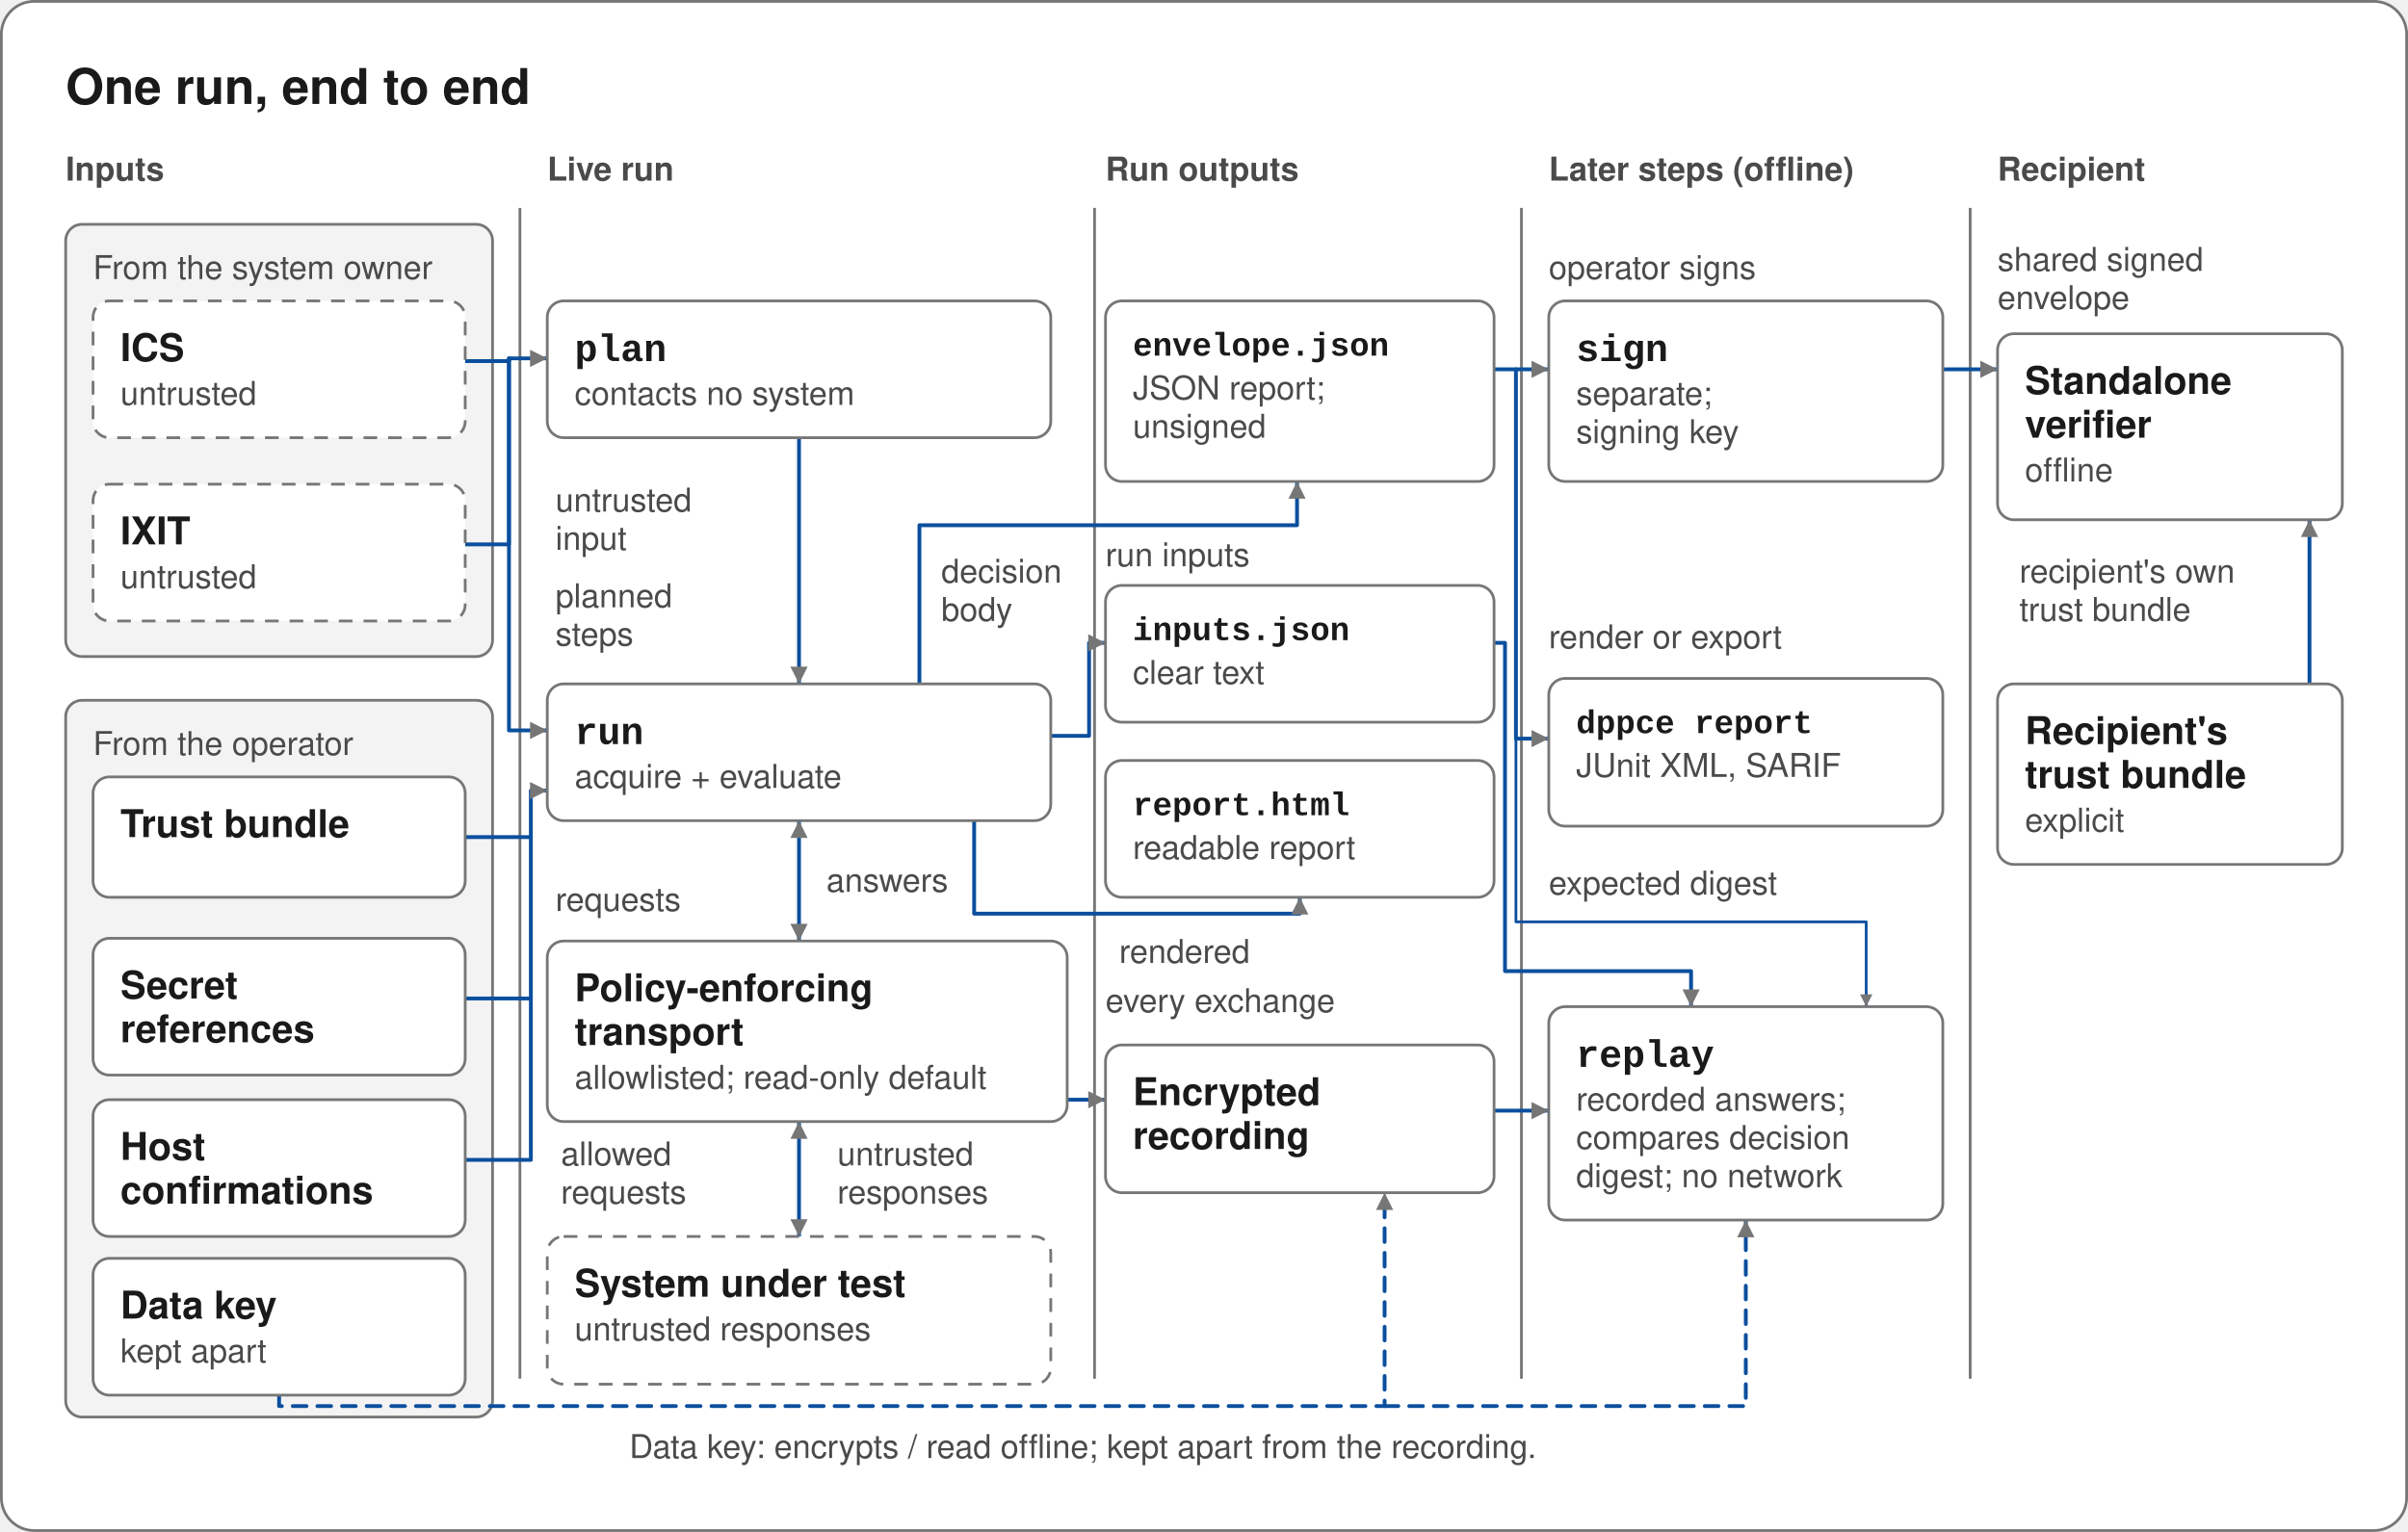
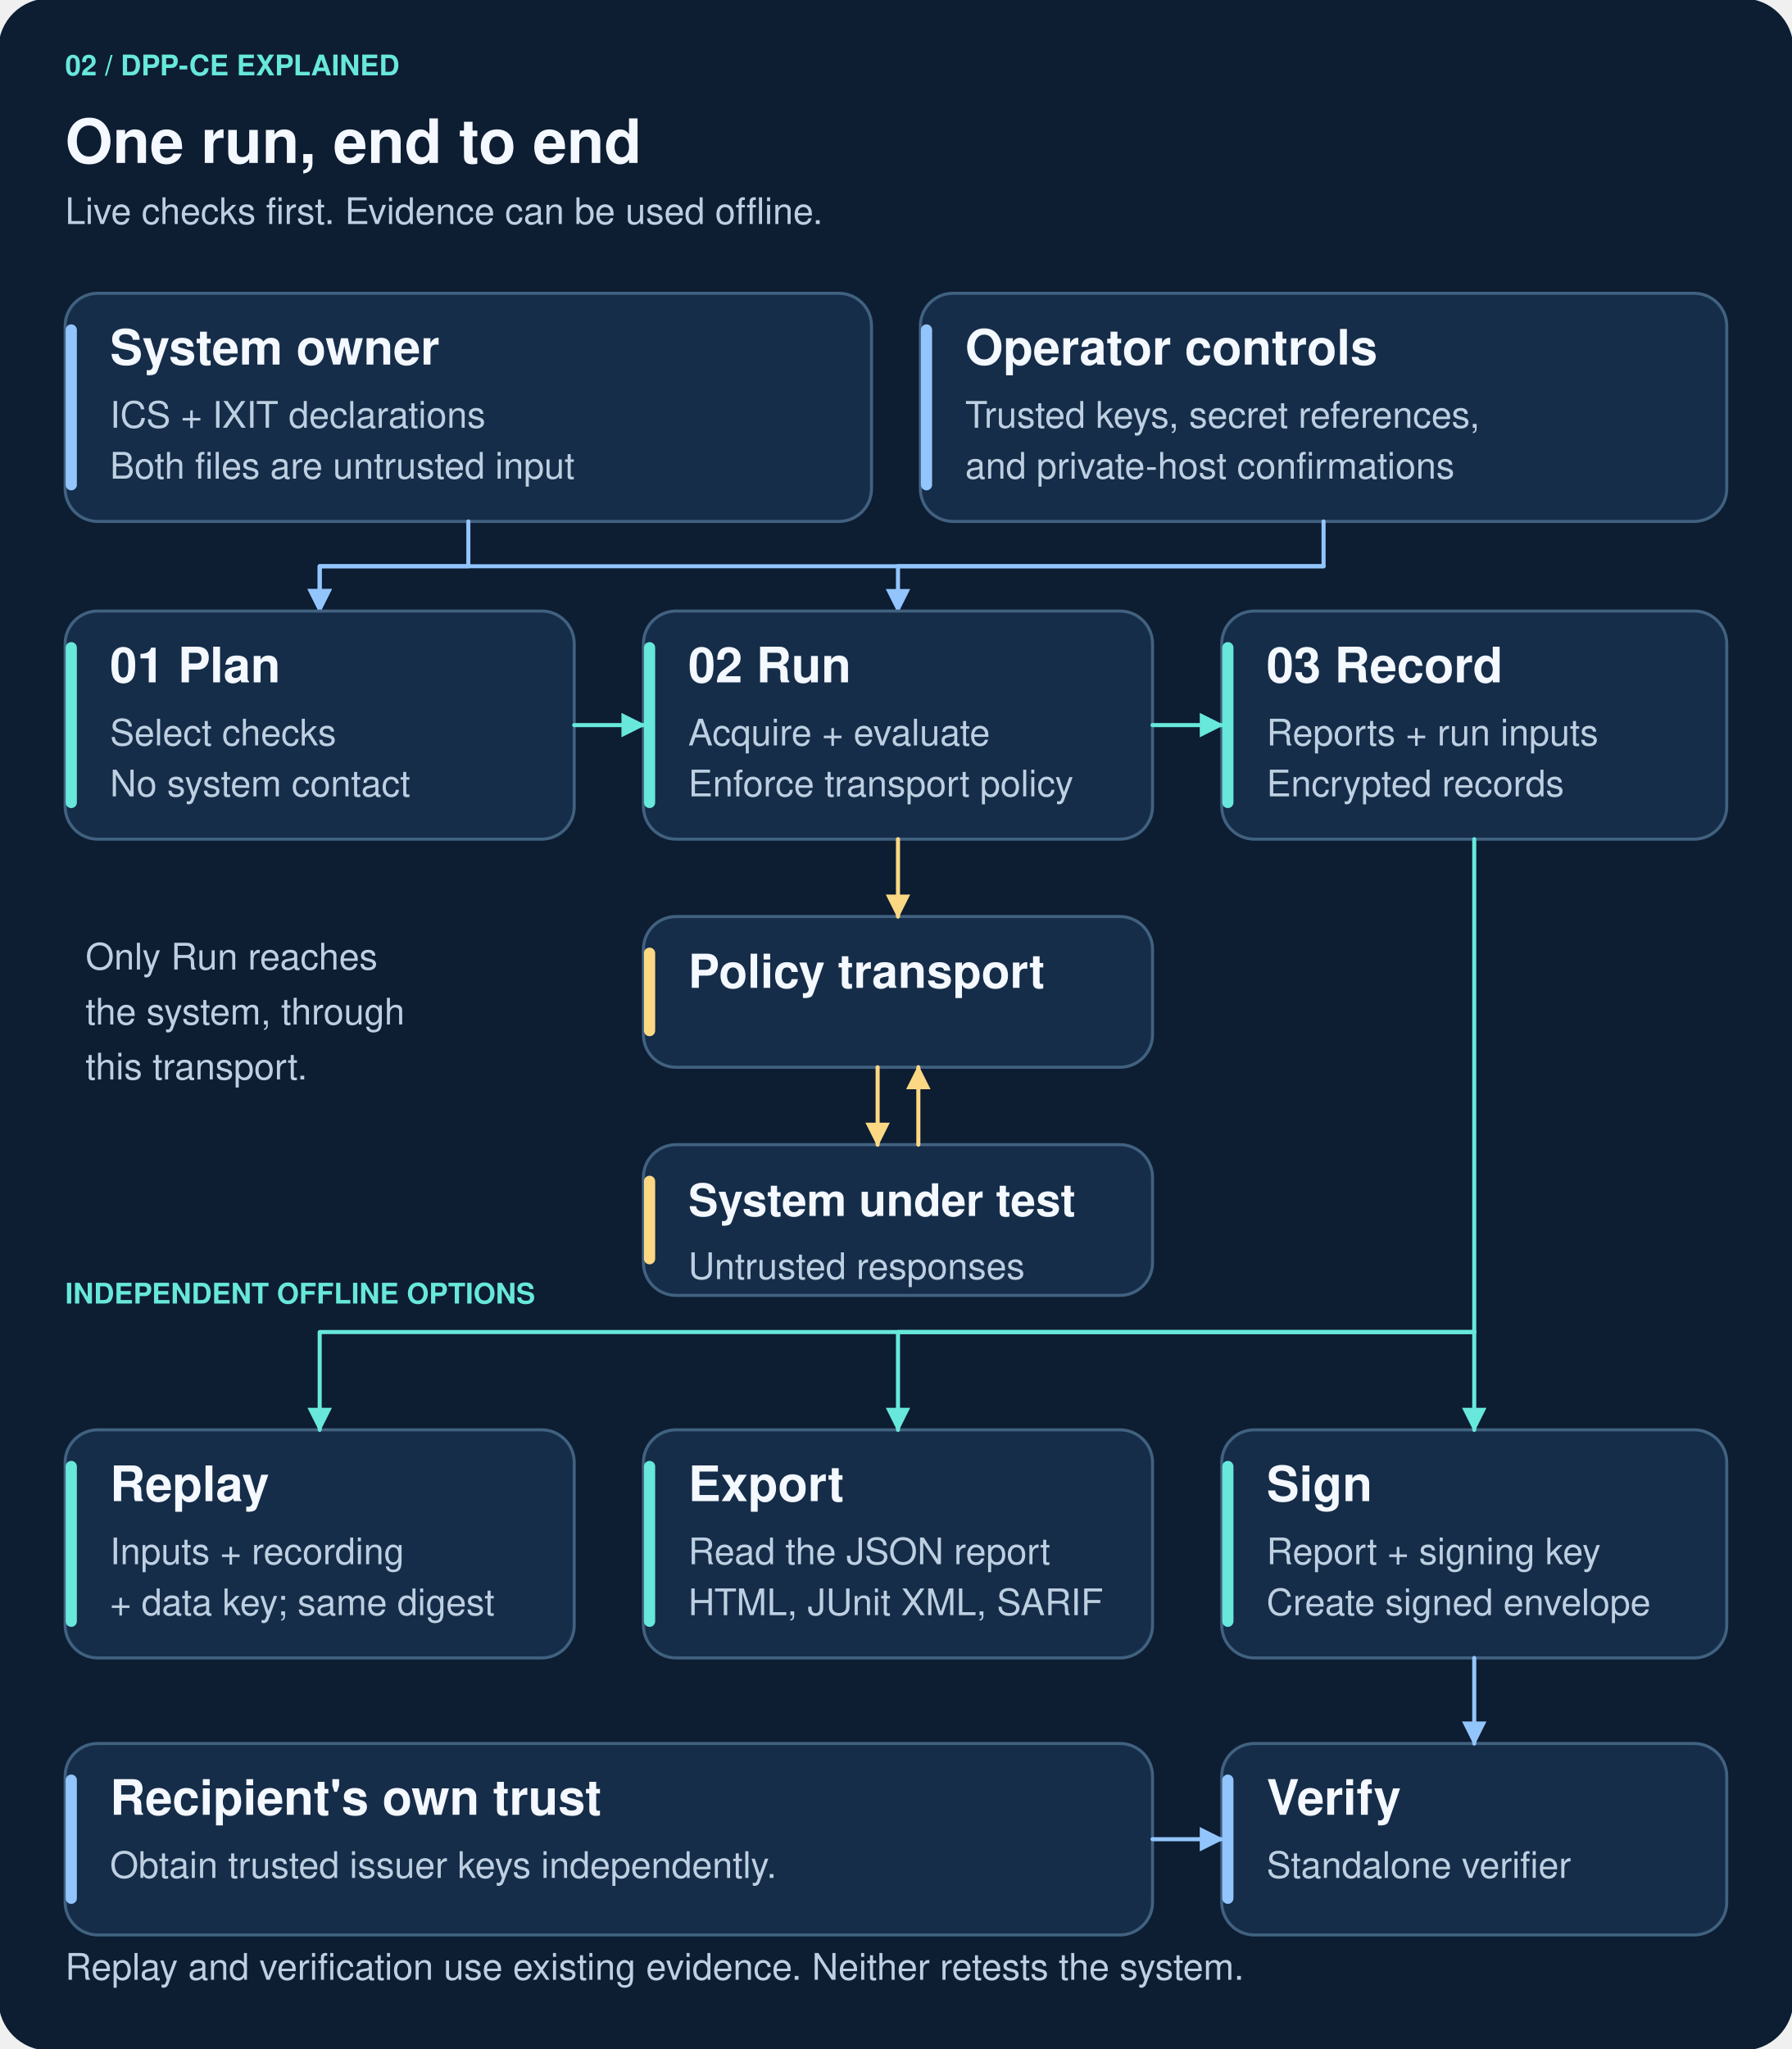
- <svg xmlns="http://www.w3.org/2000/svg" viewBox="0 0 880 560" role="img" aria-labelledby="title desc">
-   <rect x="0.5" y="0.5" width="879" height="559" rx="12" fill="#ffffff" stroke="#767676" stroke-width="1" />
+ <svg xmlns="http://www.w3.org/2000/svg" width="880" height="1006" viewBox="0 0 880 1006" role="img" aria-labelledby="title desc">
  <defs>
-     <marker id="arrow" viewBox="0 0 8 8" refX="7" refY="4" markerWidth="6" markerHeight="6" orient="auto-start-reverse" markerUnits="strokeWidth">
-       <path d="M 1 1 L 7 4 L 1 7 Z" fill="#767676" />
+     <marker id="arrow-67e8db" viewBox="0 0 10 10" refX="9" refY="5" markerWidth="6" markerHeight="6" orient="auto-start-reverse">
+       <path d="M 0 0 L 10 5 L 0 10 Z" fill="#67e8db" />
+     </marker>
+     <marker id="arrow-93c5fd" viewBox="0 0 10 10" refX="9" refY="5" markerWidth="6" markerHeight="6" orient="auto-start-reverse">
+       <path d="M 0 0 L 10 5 L 0 10 Z" fill="#93c5fd" />
+     </marker>
+     <marker id="arrow-86efc0" viewBox="0 0 10 10" refX="9" refY="5" markerWidth="6" markerHeight="6" orient="auto-start-reverse">
+       <path d="M 0 0 L 10 5 L 0 10 Z" fill="#86efc0" />
+     </marker>
+     <marker id="arrow-fda4af" viewBox="0 0 10 10" refX="9" refY="5" markerWidth="6" markerHeight="6" orient="auto-start-reverse">
+       <path d="M 0 0 L 10 5 L 0 10 Z" fill="#fda4af" />
+     </marker>
+     <marker id="arrow-fcd884" viewBox="0 0 10 10" refX="9" refY="5" markerWidth="6" markerHeight="6" orient="auto-start-reverse">
+       <path d="M 0 0 L 10 5 L 0 10 Z" fill="#fcd884" />
+     </marker>
+     <marker id="arrow-c4b5fd" viewBox="0 0 10 10" refX="9" refY="5" markerWidth="6" markerHeight="6" orient="auto-start-reverse">
+       <path d="M 0 0 L 10 5 L 0 10 Z" fill="#c4b5fd" />
+     </marker>
+     <marker id="arrow-bdcfe1" viewBox="0 0 10 10" refX="9" refY="5" markerWidth="6" markerHeight="6" orient="auto-start-reverse">
+       <path d="M 0 0 L 10 5 L 0 10 Z" fill="#bdcfe1" />
    </marker>
  </defs>
-   <g font-family="-apple-system, BlinkMacSystemFont, &quot;Segoe UI&quot;, Helvetica, Arial, sans-serif">
-     <text x="24" y="38" font-size="18" fill="#1a1a1a" font-weight="600">One run, end to end</text>
-     <path d="M 190 76 L 190 504" fill="none" stroke="#767676" stroke-width="1" />
-     <path d="M 400 76 L 400 504" fill="none" stroke="#767676" stroke-width="1" />
-     <path d="M 556 76 L 556 504" fill="none" stroke="#767676" stroke-width="1" />
-     <path d="M 720 76 L 720 504" fill="none" stroke="#767676" stroke-width="1" />
-     <text x="24" y="66" font-size="12" fill="#4a4a4a" font-weight="600">Inputs</text>
-     <text x="200" y="66" font-size="12" fill="#4a4a4a" font-weight="600">Live run</text>
-     <text x="404" y="66" font-size="12" fill="#4a4a4a" font-weight="600">Run outputs</text>
-     <text x="566" y="66" font-size="12" fill="#4a4a4a" font-weight="600">Later steps (offline)</text>
-     <text x="730" y="66" font-size="12" fill="#4a4a4a" font-weight="600">Recipient</text>
-     <rect x="24" y="82" width="156" height="158" rx="6" fill="#f3f3f3" stroke="#767676" stroke-width="1" />
-     <text x="34" y="102.0" font-size="12" fill="#4a4a4a">From the system owner</text>
-     <rect x="24" y="256" width="156" height="262" rx="6" fill="#f3f3f3" stroke="#767676" stroke-width="1" />
-     <text x="34" y="276.0" font-size="12" fill="#4a4a4a">From the operator</text>
-     <path d="M 170 132 H 186 V 131 H 200" fill="none" stroke="#0b4f9e" stroke-width="1.4" stroke-linecap="round" stroke-linejoin="round" marker-end="url(#arrow)" aria-label="ICS to plan: untrusted input" />
-     <path d="M 170 199 H 186 V 131" fill="none" stroke="#0b4f9e" stroke-width="1.4" stroke-linecap="round" stroke-linejoin="round" aria-label="IXIT to plan: untrusted input" />
-     <path d="M 186 132 V 267 H 200" fill="none" stroke="#0b4f9e" stroke-width="1.4" stroke-linecap="round" stroke-linejoin="round" marker-end="url(#arrow)" aria-label="ICS and IXIT to run: untrusted input" />
-     <text x="203" y="187" font-size="12" fill="#4a4a4a">
-       <tspan x="203" dy="0">untrusted</tspan>
-       <tspan x="203" dy="14">input</tspan>
-     </text>
-     <path d="M 292 160 V 250" fill="none" stroke="#0b4f9e" stroke-width="1.4" stroke-linecap="round" stroke-linejoin="round" marker-end="url(#arrow)" aria-label="planned steps" />
-     <text x="203" y="222" font-size="12" fill="#4a4a4a">
-       <tspan x="203" dy="0">planned</tspan>
-       <tspan x="203" dy="14">steps</tspan>
-     </text>
-     <path d="M 170 306 H 194 V 289 H 200" fill="none" stroke="#0b4f9e" stroke-width="1.4" stroke-linecap="round" stroke-linejoin="round" marker-end="url(#arrow)" aria-label="operator only: trust bundle" />
-     <path d="M 170 365 H 194 V 306" fill="none" stroke="#0b4f9e" stroke-width="1.4" stroke-linecap="round" stroke-linejoin="round" aria-label="operator only: secret references" />
-     <path d="M 170 424 H 194 V 365" fill="none" stroke="#0b4f9e" stroke-width="1.4" stroke-linecap="round" stroke-linejoin="round" aria-label="operator only: host confirmations" />
-     <path d="M 292 300 V 344" fill="none" stroke="#0b4f9e" stroke-width="1.4" stroke-linecap="round" stroke-linejoin="round" marker-end="url(#arrow)" marker-start="url(#arrow)" aria-label="requests and answers" />
-     <text x="203" y="333" font-size="12" fill="#4a4a4a">requests</text>
-     <text x="302" y="326" font-size="12" fill="#4a4a4a">answers</text>
-     <path d="M 292 410 V 452" fill="none" stroke="#0b4f9e" stroke-width="1.4" stroke-linecap="round" stroke-linejoin="round" marker-end="url(#arrow)" marker-start="url(#arrow)" aria-label="allowed requests only; untrusted responses" />
-     <text x="205" y="426" font-size="12" fill="#4a4a4a">
-       <tspan x="205" dy="0">allowed</tspan>
-       <tspan x="205" dy="14">requests</tspan>
-     </text>
-     <text x="306" y="426" font-size="12" fill="#4a4a4a">
-       <tspan x="306" dy="0">untrusted</tspan>
-       <tspan x="306" dy="14">responses</tspan>
-     </text>
-     <path d="M 336 250 V 192 H 474 V 176" fill="none" stroke="#0b4f9e" stroke-width="1.4" stroke-linecap="round" stroke-linejoin="round" marker-end="url(#arrow)" aria-label="decision body" />
-     <text x="344" y="213" font-size="12" fill="#4a4a4a">
-       <tspan x="344" dy="0">decision</tspan>
-       <tspan x="344" dy="14">body</tspan>
-     </text>
-     <path d="M 384 269 H 398 V 235 H 404" fill="none" stroke="#0b4f9e" stroke-width="1.4" stroke-linecap="round" stroke-linejoin="round" marker-end="url(#arrow)" aria-label="run inputs" />
-     <text x="404" y="207" font-size="12" fill="#4a4a4a">run inputs</text>
-     <path d="M 356 300 V 334 H 475 V 328" fill="none" stroke="#0b4f9e" stroke-width="1.4" stroke-linecap="round" stroke-linejoin="round" marker-end="url(#arrow)" aria-label="rendered" />
-     <text x="409" y="352" font-size="12" fill="#4a4a4a">rendered</text>
-     <path d="M 390 402 H 404" fill="none" stroke="#0b4f9e" stroke-width="1.4" stroke-linecap="round" stroke-linejoin="round" marker-end="url(#arrow)" aria-label="every exchange, encrypted" />
-     <text x="404" y="370" font-size="12" fill="#4a4a4a">every exchange</text>
-     <path d="M 546 135 H 566" fill="none" stroke="#0b4f9e" stroke-width="1.4" stroke-linecap="round" stroke-linejoin="round" marker-end="url(#arrow)" aria-label="operator signs" />
-     <text x="566" y="102" font-size="12" fill="#4a4a4a">operator signs</text>
-     <path d="M 554 135 V 270 H 566" fill="none" stroke="#0b4f9e" stroke-width="1.4" stroke-linecap="round" stroke-linejoin="round" marker-end="url(#arrow)" aria-label="render or export" />
-     <text x="566" y="237" font-size="12" fill="#4a4a4a">render or export</text>
-     <path d="M 554 270 V 337 H 682 V 368" fill="none" stroke="#0b4f9e" stroke-width="1" stroke-linecap="round" stroke-linejoin="round" marker-end="url(#arrow)" aria-label="expected digest" />
-     <text x="566" y="327" font-size="12" fill="#4a4a4a">expected digest</text>
-     <path d="M 546 235 H 550 V 355 H 618 V 368" fill="none" stroke="#0b4f9e" stroke-width="1.4" stroke-linecap="round" stroke-linejoin="round" marker-end="url(#arrow)" aria-label="read offline: inputs.json" />
-     <path d="M 546 406 H 566" fill="none" stroke="#0b4f9e" stroke-width="1.4" stroke-linecap="round" stroke-linejoin="round" marker-end="url(#arrow)" aria-label="read offline: encrypted recording" />
-     <path d="M 102 510 V 514 H 506 V 436" fill="none" stroke="#0b4f9e" stroke-width="1.4" stroke-linecap="round" stroke-linejoin="round" marker-end="url(#arrow)" stroke-dasharray="5 4" aria-label="encrypts; data key kept apart" />
-     <path d="M 506 514 H 638 V 446" fill="none" stroke="#0b4f9e" stroke-width="1.4" stroke-linecap="round" stroke-linejoin="round" marker-end="url(#arrow)" stroke-dasharray="5 4" aria-label="read offline: data key" />
-     <text x="230" y="533" font-size="12" fill="#4a4a4a">Data key: encrypts / read offline; kept apart from the recording.</text>
-     <path d="M 710 135 H 730" fill="none" stroke="#0b4f9e" stroke-width="1.4" stroke-linecap="round" stroke-linejoin="round" marker-end="url(#arrow)" aria-label="shared signed envelope" />
-     <text x="730" y="99" font-size="12" fill="#4a4a4a">
-       <tspan x="730" dy="0">shared signed</tspan>
-       <tspan x="730" dy="14">envelope</tspan>
-     </text>
-     <path d="M 844 250 V 190" fill="none" stroke="#0b4f9e" stroke-width="1.4" stroke-linecap="round" stroke-linejoin="round" marker-end="url(#arrow)" aria-label="recipient's own trust bundle" />
-     <text x="738" y="213" font-size="12" fill="#4a4a4a">
-       <tspan x="738" dy="0">recipient's own</tspan>
-       <tspan x="738" dy="14">trust bundle</tspan>
-     </text>
-     <rect x="34" y="110" width="136" height="50" rx="6" fill="#ffffff" stroke="#767676" stroke-width="1" stroke-dasharray="5 4" />
-     <text x="44" y="132.0" font-size="14" fill="#1a1a1a" font-weight="600">ICS</text>
-     <text x="44" y="148.0" font-size="12" fill="#4a4a4a">untrusted</text>
-     <rect x="34" y="177" width="136" height="50" rx="6" fill="#ffffff" stroke="#767676" stroke-width="1" stroke-dasharray="5 4" />
-     <text x="44" y="199.0" font-size="14" fill="#1a1a1a" font-weight="600">IXIT</text>
-     <text x="44" y="215.0" font-size="12" fill="#4a4a4a">untrusted</text>
-     <rect x="34" y="284" width="136" height="44" rx="6" fill="#ffffff" stroke="#767676" stroke-width="1" />
-     <text x="44" y="306.0" font-size="14" fill="#1a1a1a" font-weight="600">Trust bundle</text>
-     <rect x="34" y="343" width="136" height="50" rx="6" fill="#ffffff" stroke="#767676" stroke-width="1" />
-     <text x="44" y="365.0" font-size="14" fill="#1a1a1a" font-weight="600">
-       <tspan x="44" dy="0">Secret</tspan>
-       <tspan x="44" dy="16">references</tspan>
-     </text>
-     <rect x="34" y="402" width="136" height="50" rx="6" fill="#ffffff" stroke="#767676" stroke-width="1" />
-     <text x="44" y="424.0" font-size="14" fill="#1a1a1a" font-weight="600">
-       <tspan x="44" dy="0">Host</tspan>
-       <tspan x="44" dy="16">confirmations</tspan>
-     </text>
-     <rect x="34" y="460" width="136" height="50" rx="6" fill="#ffffff" stroke="#767676" stroke-width="1" />
-     <text x="44" y="482.0" font-size="14" fill="#1a1a1a" font-weight="600">Data key</text>
-     <text x="44" y="498.0" font-size="12" fill="#4a4a4a">kept apart</text>
-     <rect x="200" y="110" width="184" height="50" rx="6" fill="#ffffff" stroke="#767676" stroke-width="1" />
-     <text x="210" y="132.0" font-size="14" fill="#1a1a1a" font-weight="600" font-family="ui-monospace, SFMono-Regular, &quot;SF Mono&quot;, Menlo, Consolas, &quot;Liberation Mono&quot;, monospace">plan</text>
-     <text x="210" y="148.0" font-size="12" fill="#4a4a4a">contacts no system</text>
-     <rect x="200" y="250" width="184" height="50" rx="6" fill="#ffffff" stroke="#767676" stroke-width="1" />
-     <text x="210" y="272.0" font-size="14" fill="#1a1a1a" font-weight="600" font-family="ui-monospace, SFMono-Regular, &quot;SF Mono&quot;, Menlo, Consolas, &quot;Liberation Mono&quot;, monospace">run</text>
-     <text x="210" y="288.0" font-size="12" fill="#4a4a4a">acquire + evaluate</text>
-     <rect x="200" y="344" width="190" height="66" rx="6" fill="#ffffff" stroke="#767676" stroke-width="1" />
-     <text x="210" y="366" font-size="14" fill="#1a1a1a" font-weight="600">
-       <tspan x="210" dy="0">Policy-enforcing</tspan>
-       <tspan x="210" dy="16">transport</tspan>
-     </text>
-     <text x="210" y="398" font-size="12" fill="#4a4a4a">allowlisted; read-only default</text>
-     <rect x="200" y="452" width="184" height="54" rx="6" fill="#ffffff" stroke="#767676" stroke-width="1" stroke-dasharray="5 4" />
-     <text x="210" y="474" font-size="14" fill="#1a1a1a" font-weight="600">System under test</text>
-     <text x="210" y="490" font-size="12" fill="#4a4a4a">untrusted responses</text>
-     <rect x="404" y="110" width="142" height="66" rx="6" fill="#ffffff" stroke="#767676" stroke-width="1" />
-     <text x="414" y="130" font-size="12" fill="#1a1a1a" font-weight="600" font-family="ui-monospace, SFMono-Regular, &quot;SF Mono&quot;, Menlo, Consolas, &quot;Liberation Mono&quot;, monospace">envelope.json</text>
-     <text x="414" y="146" font-size="12" fill="#4a4a4a">
-       <tspan x="414" dy="0">JSON report;</tspan>
-       <tspan x="414" dy="14">unsigned</tspan>
-     </text>
-     <rect x="404" y="214" width="142" height="50" rx="6" fill="#ffffff" stroke="#767676" stroke-width="1" />
-     <text x="414" y="234" font-size="12" fill="#1a1a1a" font-weight="600" font-family="ui-monospace, SFMono-Regular, &quot;SF Mono&quot;, Menlo, Consolas, &quot;Liberation Mono&quot;, monospace">inputs.json</text>
-     <text x="414" y="250" font-size="12" fill="#4a4a4a">clear text</text>
-     <rect x="404" y="278" width="142" height="50" rx="6" fill="#ffffff" stroke="#767676" stroke-width="1" />
-     <text x="414" y="298" font-size="12" fill="#1a1a1a" font-weight="600" font-family="ui-monospace, SFMono-Regular, &quot;SF Mono&quot;, Menlo, Consolas, &quot;Liberation Mono&quot;, monospace">report.html</text>
-     <text x="414" y="314" font-size="12" fill="#4a4a4a">readable report</text>
-     <rect x="404" y="382" width="142" height="54" rx="6" fill="#ffffff" stroke="#767676" stroke-width="1" />
-     <text x="414" y="404" font-size="14" fill="#1a1a1a" font-weight="600">
-       <tspan x="414" dy="0">Encrypted</tspan>
-       <tspan x="414" dy="16">recording</tspan>
-     </text>
-     <rect x="566" y="110" width="144" height="66" rx="6" fill="#ffffff" stroke="#767676" stroke-width="1" />
-     <text x="576" y="132.0" font-size="14" fill="#1a1a1a" font-weight="600" font-family="ui-monospace, SFMono-Regular, &quot;SF Mono&quot;, Menlo, Consolas, &quot;Liberation Mono&quot;, monospace">sign</text>
-     <text x="576" y="148.0" font-size="12" fill="#4a4a4a">
-       <tspan x="576" dy="0">separate;</tspan>
-       <tspan x="576" dy="14">signing key</tspan>
-     </text>
-     <rect x="566" y="248" width="144" height="54" rx="6" fill="#ffffff" stroke="#767676" stroke-width="1" />
-     <text x="576" y="268" font-size="12" fill="#1a1a1a" font-weight="600" font-family="ui-monospace, SFMono-Regular, &quot;SF Mono&quot;, Menlo, Consolas, &quot;Liberation Mono&quot;, monospace">dppce report</text>
-     <text x="576" y="284" font-size="12" fill="#4a4a4a">JUnit XML, SARIF</text>
-     <rect x="566" y="368" width="144" height="78" rx="6" fill="#ffffff" stroke="#767676" stroke-width="1" />
-     <text x="576" y="390.0" font-size="14" fill="#1a1a1a" font-weight="600" font-family="ui-monospace, SFMono-Regular, &quot;SF Mono&quot;, Menlo, Consolas, &quot;Liberation Mono&quot;, monospace">replay</text>
-     <text x="576" y="406.0" font-size="12" fill="#4a4a4a">
-       <tspan x="576" dy="0">recorded answers;</tspan>
-       <tspan x="576" dy="14">compares decision</tspan>
-       <tspan x="576" dy="14">digest; no network</tspan>
-     </text>
-     <rect x="730" y="122" width="126" height="68" rx="6" fill="#ffffff" stroke="#767676" stroke-width="1" />
-     <text x="740" y="144.0" font-size="14" fill="#1a1a1a" font-weight="600">
-       <tspan x="740" dy="0">Standalone</tspan>
-       <tspan x="740" dy="16">verifier</tspan>
-     </text>
-     <text x="740" y="176.0" font-size="12" fill="#4a4a4a">offline</text>
-     <rect x="730" y="250" width="126" height="66" rx="6" fill="#ffffff" stroke="#767676" stroke-width="1" />
-     <text x="740" y="272.0" font-size="14" fill="#1a1a1a" font-weight="600">
-       <tspan x="740" dy="0">Recipient's</tspan>
-       <tspan x="740" dy="16">trust bundle</tspan>
-     </text>
-     <text x="740" y="304.0" font-size="12" fill="#4a4a4a">explicit</text>
+   <g font-family="-apple-system, BlinkMacSystemFont, Segoe UI, Helvetica, Arial, sans-serif">
+     <rect x="0" y="0" width="880" height="1006" rx="24" fill="#0d1d32" stroke="#0d1d32" stroke-width="1.5" />
+     <text x="32" y="37" font-size="14" fill="#67e8db" font-weight="600" text-anchor="start">02 / DPP-CE EXPLAINED</text>
+     <text x="32" y="80" font-size="30" fill="#f4f8ff" font-weight="700" text-anchor="start">One run, end to end</text>
+     <text x="32" y="110" font-size="18" fill="#bdcfe1" font-weight="400" text-anchor="start">Live checks first. Evidence can be used offline.</text>
+     <rect x="32" y="144" width="396" height="112" rx="16" fill="#152d49" stroke="#416180" stroke-width="1.5" />
+     <rect x="33" y="160" width="4" height="80" rx="2" fill="#93c5fd" stroke="#93c5fd" stroke-width="1.5" />
+     <text x="54" y="179" font-size="24" fill="#f4f8ff" font-weight="700" text-anchor="start">System owner</text>
+     <text x="54" y="210" font-size="18" fill="#bdcfe1" font-weight="400" text-anchor="start">ICS + IXIT declarations</text>
+     <text x="54" y="235" font-size="18" fill="#bdcfe1" font-weight="400" text-anchor="start">Both files are untrusted input</text>
+     <rect x="452" y="144" width="396" height="112" rx="16" fill="#152d49" stroke="#416180" stroke-width="1.5" />
+     <rect x="453" y="160" width="4" height="80" rx="2" fill="#93c5fd" stroke="#93c5fd" stroke-width="1.5" />
+     <text x="474" y="179" font-size="24" fill="#f4f8ff" font-weight="700" text-anchor="start">Operator controls</text>
+     <text x="474" y="210" font-size="18" fill="#bdcfe1" font-weight="400" text-anchor="start">Trusted keys, secret references,</text>
+     <text x="474" y="235" font-size="18" fill="#bdcfe1" font-weight="400" text-anchor="start">and private-host confirmations</text>
+     <path d="M 230 256 L 230 278 L 157 278 L 157 300" fill="none" stroke="#93c5fd" stroke-width="2" stroke-linecap="round" stroke-linejoin="round" marker-end="url(#arrow-93c5fd)" />
+     <path d="M 650 256 L 650 278 L 441 278 L 441 300" fill="none" stroke="#93c5fd" stroke-width="2" stroke-linecap="round" stroke-linejoin="round" marker-end="url(#arrow-93c5fd)" />
+     <path d="M 650 278 L 157 278 L 157 300" fill="none" stroke="#93c5fd" stroke-width="2" stroke-linecap="round" stroke-linejoin="round" marker-end="url(#arrow-93c5fd)" />
+     <rect x="32" y="300" width="250" height="112" rx="16" fill="#152d49" stroke="#416180" stroke-width="1.5" />
+     <rect x="33" y="316" width="4" height="80" rx="2" fill="#67e8db" stroke="#67e8db" stroke-width="1.5" />
+     <text x="54" y="335" font-size="24" fill="#f4f8ff" font-weight="700" text-anchor="start">01  Plan</text>
+     <text x="54" y="366" font-size="18" fill="#bdcfe1" font-weight="400" text-anchor="start">Select checks</text>
+     <text x="54" y="391" font-size="18" fill="#bdcfe1" font-weight="400" text-anchor="start">No system contact</text>
+     <rect x="316" y="300" width="250" height="112" rx="16" fill="#152d49" stroke="#416180" stroke-width="1.5" />
+     <rect x="317" y="316" width="4" height="80" rx="2" fill="#67e8db" stroke="#67e8db" stroke-width="1.5" />
+     <text x="338" y="335" font-size="24" fill="#f4f8ff" font-weight="700" text-anchor="start">02  Run</text>
+     <text x="338" y="366" font-size="18" fill="#bdcfe1" font-weight="400" text-anchor="start">Acquire + evaluate</text>
+     <text x="338" y="391" font-size="18" fill="#bdcfe1" font-weight="400" text-anchor="start">Enforce transport policy</text>
+     <rect x="600" y="300" width="248" height="112" rx="16" fill="#152d49" stroke="#416180" stroke-width="1.5" />
+     <rect x="601" y="316" width="4" height="80" rx="2" fill="#67e8db" stroke="#67e8db" stroke-width="1.5" />
+     <text x="622" y="335" font-size="24" fill="#f4f8ff" font-weight="700" text-anchor="start">03  Record</text>
+     <text x="622" y="366" font-size="18" fill="#bdcfe1" font-weight="400" text-anchor="start">Reports + run inputs</text>
+     <text x="622" y="391" font-size="18" fill="#bdcfe1" font-weight="400" text-anchor="start">Encrypted records</text>
+     <path d="M 282 356 L 316 356" fill="none" stroke="#67e8db" stroke-width="2" stroke-linecap="round" stroke-linejoin="round" marker-end="url(#arrow-67e8db)" />
+     <path d="M 566 356 L 600 356" fill="none" stroke="#67e8db" stroke-width="2" stroke-linecap="round" stroke-linejoin="round" marker-end="url(#arrow-67e8db)" />
+     <rect x="316" y="450" width="250" height="74" rx="16" fill="#152d49" stroke="#416180" stroke-width="1.5" />
+     <rect x="317" y="466" width="4" height="42" rx="2" fill="#fcd884" stroke="#fcd884" stroke-width="1.5" />
+     <text x="338" y="485" font-size="23" fill="#f4f8ff" font-weight="700" text-anchor="start">Policy transport</text>
+     <rect x="316" y="562" width="250" height="74" rx="16" fill="#152d49" stroke="#416180" stroke-width="1.5" />
+     <rect x="317" y="578" width="4" height="42" rx="2" fill="#fcd884" stroke="#fcd884" stroke-width="1.5" />
+     <text x="338" y="597" font-size="22" fill="#f4f8ff" font-weight="700" text-anchor="start">System under test</text>
+     <text x="338" y="628" font-size="18" fill="#bdcfe1" font-weight="400" text-anchor="start">Untrusted responses</text>
+     <path d="M 441 412 L 441 450" fill="none" stroke="#fcd884" stroke-width="2" stroke-linecap="round" stroke-linejoin="round" marker-end="url(#arrow-fcd884)" />
+     <path d="M 431 524 L 431 562" fill="none" stroke="#fcd884" stroke-width="2" stroke-linecap="round" stroke-linejoin="round" marker-end="url(#arrow-fcd884)" />
+     <path d="M 451 562 L 451 524" fill="none" stroke="#fcd884" stroke-width="2" stroke-linecap="round" stroke-linejoin="round" marker-end="url(#arrow-fcd884)" />
+     <text x="42" y="476" font-size="18" fill="#bdcfe1" font-weight="400" text-anchor="start">Only Run reaches</text>
+     <text x="42" y="503" font-size="18" fill="#bdcfe1" font-weight="400" text-anchor="start">the system, through</text>
+     <text x="42" y="530" font-size="18" fill="#bdcfe1" font-weight="400" text-anchor="start">this transport.</text>
+     <text x="32" y="640" font-size="14" fill="#67e8db" font-weight="600" text-anchor="start">INDEPENDENT OFFLINE OPTIONS</text>
+     <rect x="32" y="702" width="250" height="112" rx="16" fill="#152d49" stroke="#416180" stroke-width="1.5" />
+     <rect x="33" y="718" width="4" height="80" rx="2" fill="#67e8db" stroke="#67e8db" stroke-width="1.5" />
+     <text x="54" y="737" font-size="24" fill="#f4f8ff" font-weight="700" text-anchor="start">Replay</text>
+     <text x="54" y="768" font-size="18" fill="#bdcfe1" font-weight="400" text-anchor="start">Inputs + recording</text>
+     <text x="54" y="793" font-size="18" fill="#bdcfe1" font-weight="400" text-anchor="start">+ data key; same digest</text>
+     <rect x="316" y="702" width="250" height="112" rx="16" fill="#152d49" stroke="#416180" stroke-width="1.5" />
+     <rect x="317" y="718" width="4" height="80" rx="2" fill="#67e8db" stroke="#67e8db" stroke-width="1.5" />
+     <text x="338" y="737" font-size="24" fill="#f4f8ff" font-weight="700" text-anchor="start">Export</text>
+     <text x="338" y="768" font-size="18" fill="#bdcfe1" font-weight="400" text-anchor="start">Read the JSON report</text>
+     <text x="338" y="793" font-size="18" fill="#bdcfe1" font-weight="400" text-anchor="start">HTML, JUnit XML, SARIF</text>
+     <rect x="600" y="702" width="248" height="112" rx="16" fill="#152d49" stroke="#416180" stroke-width="1.5" />
+     <rect x="601" y="718" width="4" height="80" rx="2" fill="#67e8db" stroke="#67e8db" stroke-width="1.5" />
+     <text x="622" y="737" font-size="24" fill="#f4f8ff" font-weight="700" text-anchor="start">Sign</text>
+     <text x="622" y="768" font-size="18" fill="#bdcfe1" font-weight="400" text-anchor="start">Report + signing key</text>
+     <text x="622" y="793" font-size="18" fill="#bdcfe1" font-weight="400" text-anchor="start">Create signed envelope</text>
+     <path d="M 724 412 L 724 654 L 157 654 L 157 702" fill="none" stroke="#67e8db" stroke-width="2" stroke-linecap="round" stroke-linejoin="round" marker-end="url(#arrow-67e8db)" />
+     <path d="M 724 654 L 441 654 L 441 702" fill="none" stroke="#67e8db" stroke-width="2" stroke-linecap="round" stroke-linejoin="round" marker-end="url(#arrow-67e8db)" />
+     <path d="M 724 654 L 724 702" fill="none" stroke="#67e8db" stroke-width="2" stroke-linecap="round" stroke-linejoin="round" marker-end="url(#arrow-67e8db)" />
+     <rect x="32" y="856" width="534" height="94" rx="16" fill="#152d49" stroke="#416180" stroke-width="1.5" />
+     <rect x="33" y="872" width="4" height="62" rx="2" fill="#93c5fd" stroke="#93c5fd" stroke-width="1.5" />
+     <text x="54" y="891" font-size="24" fill="#f4f8ff" font-weight="700" text-anchor="start">Recipient's own trust</text>
+     <text x="54" y="922" font-size="18" fill="#bdcfe1" font-weight="400" text-anchor="start">Obtain trusted issuer keys independently.</text>
+     <rect x="600" y="856" width="248" height="94" rx="16" fill="#152d49" stroke="#416180" stroke-width="1.5" />
+     <rect x="601" y="872" width="4" height="62" rx="2" fill="#93c5fd" stroke="#93c5fd" stroke-width="1.5" />
+     <text x="622" y="891" font-size="24" fill="#f4f8ff" font-weight="700" text-anchor="start">Verify</text>
+     <text x="622" y="922" font-size="18" fill="#bdcfe1" font-weight="400" text-anchor="start">Standalone verifier</text>
+     <path d="M 724 814 L 724 856" fill="none" stroke="#93c5fd" stroke-width="2" stroke-linecap="round" stroke-linejoin="round" marker-end="url(#arrow-93c5fd)" />
+     <path d="M 566 903 L 600 903" fill="none" stroke="#93c5fd" stroke-width="2" stroke-linecap="round" stroke-linejoin="round" marker-end="url(#arrow-93c5fd)" />
+     <text x="32" y="972" font-size="18" fill="#bdcfe1" font-weight="400" text-anchor="start">Replay and verification use existing evidence. Neither retests the system.</text>
  </g>
</svg>
